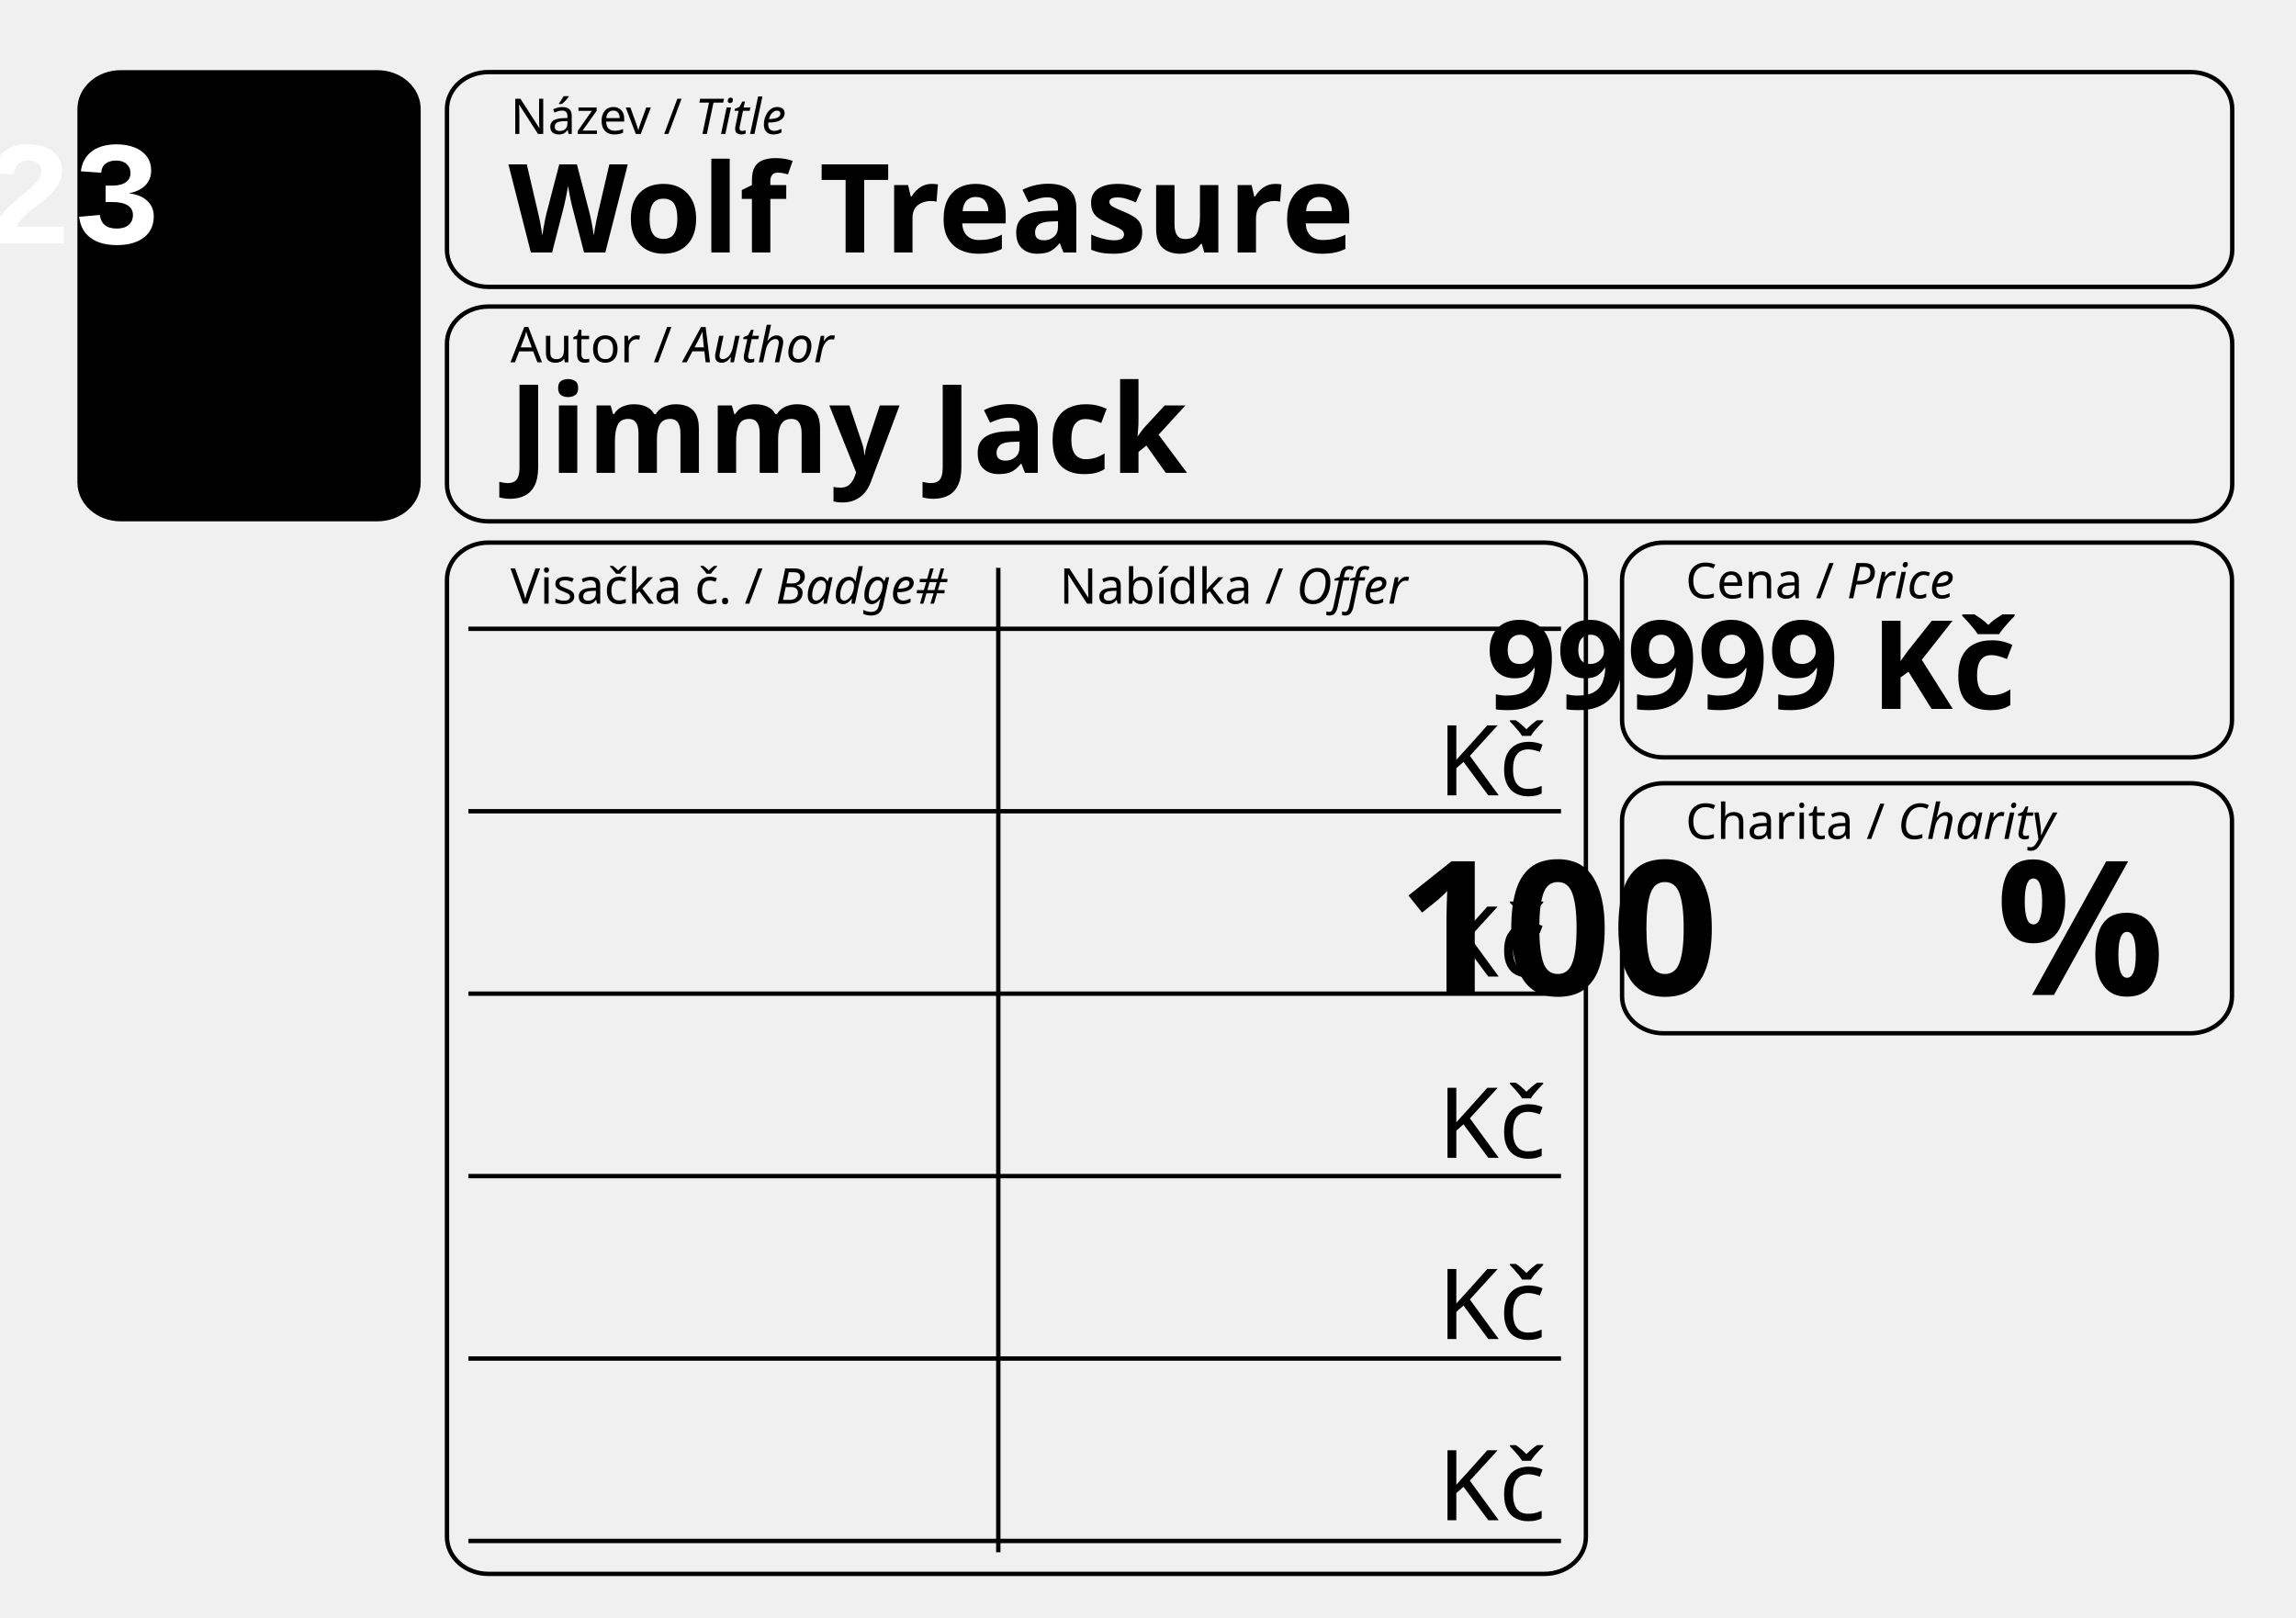
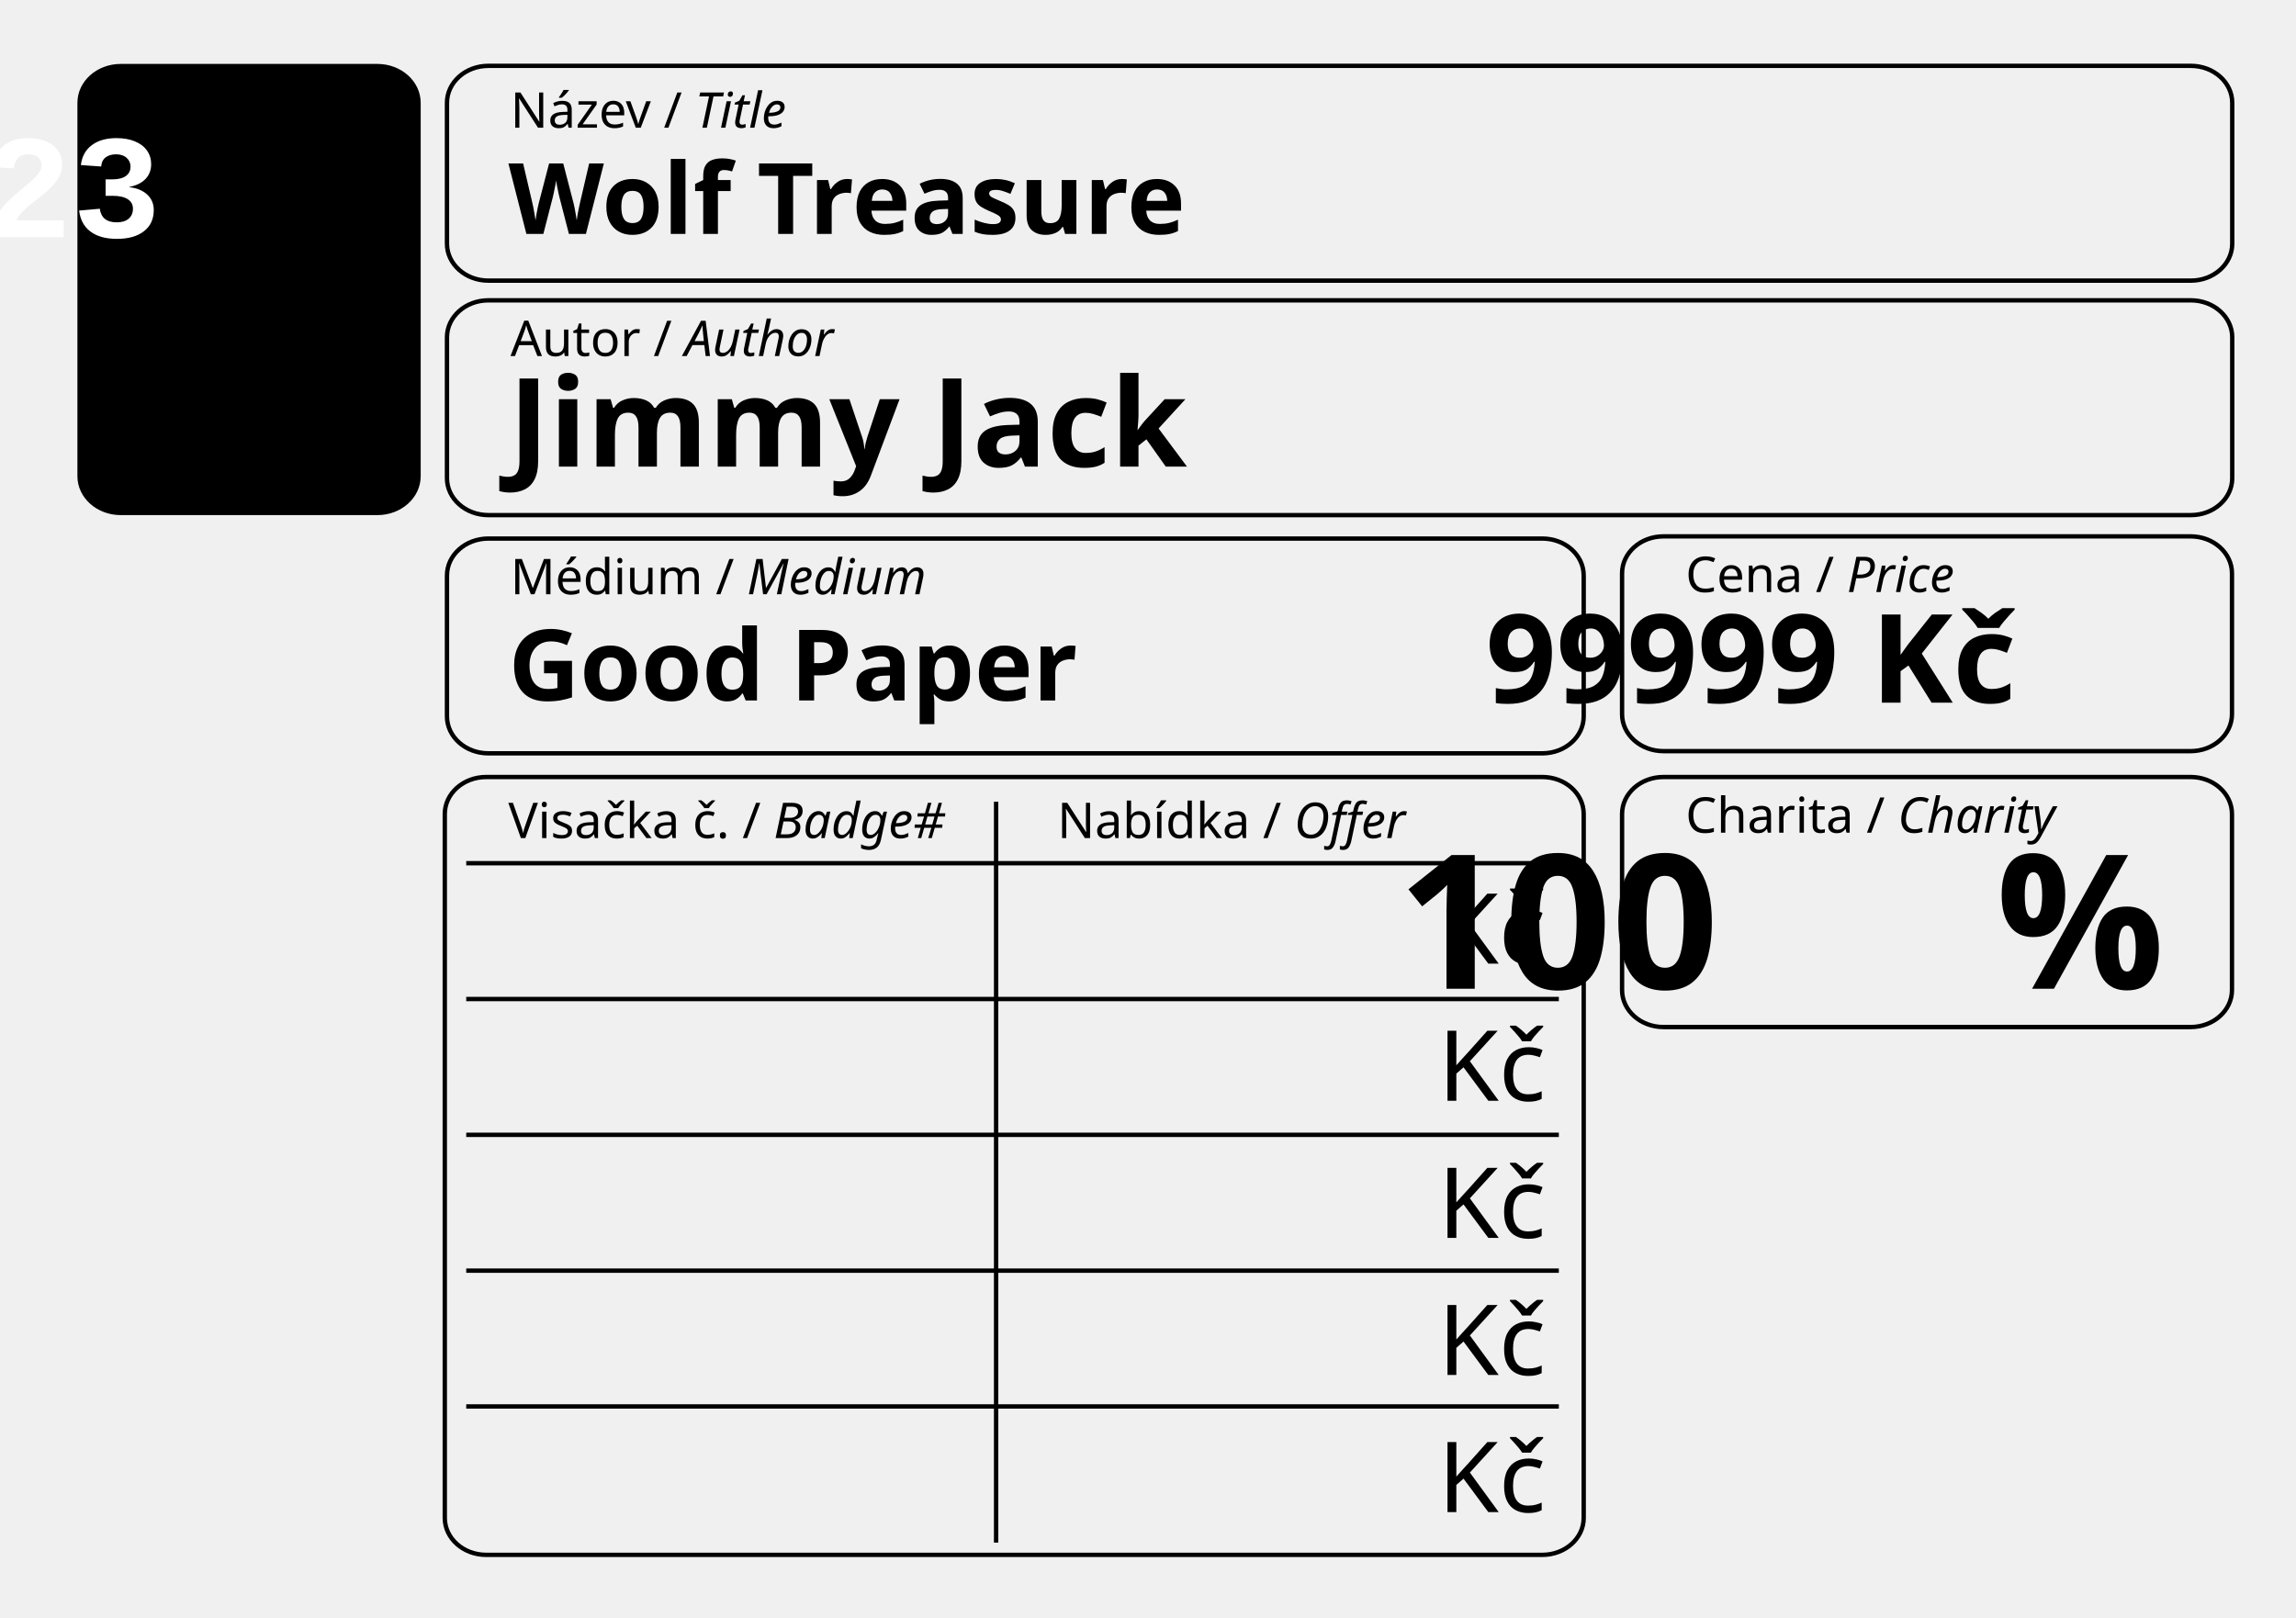
<svg xmlns="http://www.w3.org/2000/svg" width="744.094" height="524.409" id="svg2" version="1.1">
  <defs id="defs4" />
  <g id="layer1" transform="translate(0,-527.9527)">
-     <rect style="color:#000000;fill:#000000;stroke:#000000;stroke-width:1.25;marker:none;visibility:visible;display:inline;overflow:visible;enable-background:accumulate" id="rect2985" width="110" height="144.991" x="25.714" y="551.317" rx="13.407" ry="11.978" />
-     <rect ry="11.978" rx="13.407" y="551.317" x="144.857" height="69.616" width="578.571" id="rect3256" style="color:#000000;fill:none;stroke:#000000;stroke-width:1.417;stroke-miterlimit:4;stroke-dasharray:none;marker:none;visibility:visible;display:inline;overflow:visible;enable-background:accumulate" />
-     <text xml:space="preserve" style="font-size:24px;font-style:normal;font-variant:normal;font-weight:normal;font-stretch:normal;text-align:start;line-height:125%;letter-spacing:0px;word-spacing:0px;text-anchor:start;fill:#000000;fill-opacity:1;stroke:none;font-family:Book Antiqua;-inkscape-font-specification:Book Antiqua" x="165.443" y="571.372" id="text2989">
-       <tspan id="tspan2991" x="165.443" y="571.372" style="font-size:16px;font-style:normal;font-variant:normal;font-weight:normal;font-stretch:normal;text-align:start;text-anchor:start;font-family:Tahoma;-inkscape-font-specification:Tahoma">Název / <tspan style="font-style:italic" id="tspan3099">Title</tspan>
+     <rect style="color:#000000;fill:#000000;stroke:#000000;stroke-width:1.25;marker:none;visibility:visible;display:inline;overflow:visible;enable-background:accumulate" id="rect2985" width="110" height="144.991" x="25.714" y="549.297" rx="13.407" ry="11.978" />
+     <rect ry="11.978" rx="13.407" y="549.297" x="144.857" height="69.616" width="578.571" id="rect3256" style="color:#000000;fill:none;stroke:#000000;stroke-width:1.417;stroke-miterlimit:4;stroke-dasharray:none;marker:none;visibility:visible;display:inline;overflow:visible;enable-background:accumulate" />
+     <text xml:space="preserve" style="font-size:24px;font-style:normal;font-variant:normal;font-weight:normal;font-stretch:normal;text-align:start;line-height:125%;letter-spacing:0px;word-spacing:0px;text-anchor:start;fill:#000000;fill-opacity:1;stroke:none;font-family:Book Antiqua;-inkscape-font-specification:Book Antiqua" x="165.443" y="569.352" id="text2989">
+       <tspan id="tspan2991" x="165.443" y="569.352" style="font-size:16px;font-style:normal;font-variant:normal;font-weight:normal;font-stretch:normal;text-align:start;text-anchor:start;font-family:Tahoma;-inkscape-font-specification:Tahoma">Název / <tspan style="font-style:italic" id="tspan3099">Title</tspan>
      </tspan>
    </text>
-     <text id="item_title" y="609.791" x="164.765" style="font-size:40px;font-style:normal;font-variant:normal;font-weight:bold;font-stretch:normal;text-align:start;line-height:125%;letter-spacing:0px;word-spacing:0px;writing-mode:lr-tb;text-anchor:start;fill:#000000;fill-opacity:1;stroke:none;font-family:Book Antiqua;-inkscape-font-specification:Book Antiqua Bold" xml:space="preserve">
-       <tspan style="font-size:40px;font-style:normal;font-variant:normal;font-weight:bold;font-stretch:normal;text-align:start;line-height:125%;writing-mode:lr-tb;text-anchor:start;font-family:Book Antiqua;-inkscape-font-specification:Book Antiqua Bold" y="609.791" x="164.765" id="tspan3035">Wolf Treasure</tspan>
+     <text id="item_title" y="603.77" x="164.765" style="font-size:40px;font-style:normal;font-variant:normal;font-weight:bold;font-stretch:normal;text-align:start;line-height:125%;letter-spacing:0px;word-spacing:0px;writing-mode:lr-tb;text-anchor:start;fill:#000000;fill-opacity:1;stroke:none;font-family:Book Antiqua;-inkscape-font-specification:Book Antiqua Bold" xml:space="preserve">
+       <tspan style="font-size:32px;font-style:normal;font-variant:normal;font-weight:bold;font-stretch:normal;text-align:start;line-height:125%;writing-mode:lr-tb;text-anchor:start;font-family:Book Antiqua;-inkscape-font-specification:Book Antiqua Bold" y="603.77" x="164.765" id="tspan3035">Wolf Treasure</tspan>
    </text>
-     <rect style="color:#000000;fill:none;stroke:#000000;stroke-width:1.417;stroke-miterlimit:4;stroke-dasharray:none;marker:none;visibility:visible;display:inline;overflow:visible;enable-background:accumulate" id="rect3048" width="578.571" height="69.616" x="144.857" y="627.317" rx="13.407" ry="11.978" />
-     <text id="text3050" y="645.372" x="165.443" style="font-size:24px;font-style:normal;font-variant:normal;font-weight:normal;font-stretch:normal;text-align:start;line-height:125%;letter-spacing:0px;word-spacing:0px;text-anchor:start;fill:#000000;fill-opacity:1;stroke:none;font-family:Book Antiqua;-inkscape-font-specification:Book Antiqua" xml:space="preserve">
-       <tspan style="font-size:16px;font-style:normal;font-variant:normal;font-weight:normal;font-stretch:normal;text-align:start;text-anchor:start;font-family:Tahoma;-inkscape-font-specification:Tahoma" y="645.372" x="165.443" id="tspan3052">Autor / <tspan style="font-style:italic" id="tspan3101">Author</tspan>
+     <rect style="color:#000000;fill:none;stroke:#000000;stroke-width:1.417;stroke-miterlimit:4;stroke-dasharray:none;marker:none;visibility:visible;display:inline;overflow:visible;enable-background:accumulate" id="rect3048" width="578.571" height="69.616" x="144.857" y="625.297" rx="13.407" ry="11.978" />
+     <text id="text3050" y="643.352" x="165.443" style="font-size:24px;font-style:normal;font-variant:normal;font-weight:normal;font-stretch:normal;text-align:start;line-height:125%;letter-spacing:0px;word-spacing:0px;text-anchor:start;fill:#000000;fill-opacity:1;stroke:none;font-family:Book Antiqua;-inkscape-font-specification:Book Antiqua" xml:space="preserve">
+       <tspan style="font-size:16px;font-style:normal;font-variant:normal;font-weight:normal;font-stretch:normal;text-align:start;text-anchor:start;font-family:Tahoma;-inkscape-font-specification:Tahoma" y="643.352" x="165.443" id="tspan3052">Autor / <tspan style="font-style:italic" id="tspan3101">Author</tspan>
      </tspan>
    </text>
-     <text xml:space="preserve" style="font-size:40px;font-style:normal;font-variant:normal;font-weight:bold;font-stretch:normal;text-align:start;line-height:125%;letter-spacing:0px;word-spacing:0px;writing-mode:lr-tb;text-anchor:start;fill:#000000;fill-opacity:1;stroke:none;font-family:Book Antiqua;-inkscape-font-specification:Book Antiqua Bold" x="164.765" y="681.219" id="item_author">
-       <tspan id="tspan3056" x="164.765" y="681.219" style="font-size:40px;font-style:normal;font-variant:normal;font-weight:bold;font-stretch:normal;text-align:start;line-height:125%;writing-mode:lr-tb;text-anchor:start;font-family:Book Antiqua;-inkscape-font-specification:Book Antiqua Bold">Jimmy Jack</tspan>
+     <text xml:space="preserve" style="font-size:40px;font-style:normal;font-variant:normal;font-weight:bold;font-stretch:normal;text-align:start;line-height:125%;letter-spacing:0px;word-spacing:0px;writing-mode:lr-tb;text-anchor:start;fill:#000000;fill-opacity:1;stroke:none;font-family:Book Antiqua;-inkscape-font-specification:Book Antiqua Bold" x="164.765" y="679.199" id="item_author">
+       <tspan id="tspan3056" x="164.765" y="679.199" style="font-size:40px;font-style:normal;font-variant:normal;font-weight:bold;font-stretch:normal;text-align:start;line-height:125%;writing-mode:lr-tb;text-anchor:start;font-family:Book Antiqua;-inkscape-font-specification:Book Antiqua Bold">Jimmy Jack</tspan>
    </text>
-     <text id="item_code" y="606.847" x="81.066" style="font-size:48px;font-style:normal;font-variant:normal;font-weight:bold;font-stretch:normal;text-align:center;line-height:100%;letter-spacing:0px;word-spacing:0px;writing-mode:lr-tb;text-anchor:middle;fill:#ffffff;fill-opacity:1;stroke:none;font-family:Courier New;-inkscape-font-specification:Courier New Bold" xml:space="preserve">
-       <tspan style="font-size:48px;font-style:normal;font-variant:normal;font-weight:bold;font-stretch:normal;text-align:center;line-height:100%;writing-mode:lr-tb;text-anchor:middle;fill:#ffffff;font-family:Courier New;-inkscape-font-specification:Courier New Bold" y="606.847" x="81.066" id="tspan3064">J23</tspan>
+     <text id="item_code" y="604.827" x="81.066" style="font-size:48px;font-style:normal;font-variant:normal;font-weight:bold;font-stretch:normal;text-align:center;line-height:100%;letter-spacing:0px;word-spacing:0px;writing-mode:lr-tb;text-anchor:middle;fill:#ffffff;fill-opacity:1;stroke:none;font-family:Courier New;-inkscape-font-specification:Courier New Bold" xml:space="preserve">
+       <tspan style="font-size:48px;font-style:normal;font-variant:normal;font-weight:bold;font-stretch:normal;text-align:center;line-height:100%;writing-mode:lr-tb;text-anchor:middle;fill:#ffffff;font-family:Courier New;-inkscape-font-specification:Courier New Bold" y="604.827" x="81.066" id="tspan3064">J23</tspan>
    </text>
-     <rect ry="11.978" rx="13.407" y="703.822" x="144.857" height="334.266" width="369.101" id="rect3087" style="color:#000000;fill:none;stroke:#000000;stroke-width:1.417;stroke-miterlimit:4;stroke-dasharray:none;marker:none;visibility:visible;display:inline;overflow:visible;enable-background:accumulate" />
-     <text id="text3089" y="723.621" x="165.443" style="font-size:24px;font-style:normal;font-variant:normal;font-weight:normal;font-stretch:normal;text-align:start;line-height:125%;letter-spacing:0px;word-spacing:0px;text-anchor:start;fill:#000000;fill-opacity:1;stroke:none;font-family:Book Antiqua;-inkscape-font-specification:Book Antiqua" xml:space="preserve">
-       <tspan style="font-size:16px;font-style:normal;font-variant:normal;font-weight:normal;font-stretch:normal;text-align:start;text-anchor:start;font-family:Tahoma;-inkscape-font-specification:Tahoma" y="723.621" x="165.443" id="tspan3091">Visačka č. / <tspan style="font-style:italic" id="tspan3105">Badge#</tspan>
+     <g id="g3113" transform="translate(16.43421,-15.28565)">
+       <rect style="color:#000000;fill:none;stroke:#000000;stroke-width:1.417;stroke-miterlimit:4;stroke-dasharray:none;marker:none;visibility:visible;display:inline;overflow:visible;enable-background:accumulate" id="rect3087" width="369.101" height="252.123" x="127.714" y="795.088" rx="13.407" ry="11.978" />
+       <text xml:space="preserve" style="font-size:24px;font-style:normal;font-variant:normal;font-weight:normal;font-stretch:normal;text-align:start;line-height:125%;letter-spacing:0px;word-spacing:0px;text-anchor:start;fill:#000000;fill-opacity:1;stroke:none;font-family:Book Antiqua;-inkscape-font-specification:Book Antiqua" x="148.3" y="814.886" id="text3089">
+         <tspan id="tspan3091" x="148.3" y="814.886" style="font-size:16px;font-style:normal;font-variant:normal;font-weight:normal;font-stretch:normal;text-align:start;text-anchor:start;font-family:Tahoma;-inkscape-font-specification:Tahoma">Visačka č. / <tspan id="tspan3105" style="font-style:italic">Badge#</tspan>
+         </tspan>
+       </text>
+       <text id="text3107" y="814.886" x="326.229" style="font-size:24px;font-style:normal;font-variant:normal;font-weight:normal;font-stretch:normal;text-align:start;line-height:125%;letter-spacing:0px;word-spacing:0px;text-anchor:start;fill:#000000;fill-opacity:1;stroke:none;font-family:Book Antiqua;-inkscape-font-specification:Book Antiqua" xml:space="preserve">
+         <tspan style="font-size:16px;font-style:normal;font-variant:normal;font-weight:normal;font-stretch:normal;text-align:start;text-anchor:start;font-family:Tahoma;-inkscape-font-specification:Tahoma" y="814.886" x="326.229" id="tspan3109">Nabídka / <tspan id="tspan3113" style="font-style:italic">Offer</tspan>
+         </tspan>
+       </text>
+       <path id="path3121" d="m 134.662,823.03 354.094,0" style="fill:none;stroke:#000000;stroke-width:1.417;stroke-linecap:butt;stroke-linejoin:miter;stroke-miterlimit:4;stroke-opacity:1;stroke-dasharray:none" />
+       <path style="fill:none;stroke:#000000;stroke-width:1.417;stroke-linecap:butt;stroke-linejoin:miter;stroke-miterlimit:4;stroke-opacity:1;stroke-dasharray:none" d="m 306.388,1043.236 0,-240.14" id="path3893" />
+       <text xml:space="preserve" style="font-size:31.776px;font-style:normal;font-variant:normal;font-weight:bold;font-stretch:normal;text-align:start;line-height:125%;letter-spacing:0px;word-spacing:0px;writing-mode:lr-tb;text-anchor:start;fill:#000000;fill-opacity:1;stroke:none;font-family:Book Antiqua;-inkscape-font-specification:Book Antiqua Bold" x="449.602" y="855.586" id="text3895">
+         <tspan id="tspan3897" x="449.602" y="855.586" style="font-size:31.776px;font-style:normal;font-variant:normal;font-weight:normal;font-stretch:normal;text-align:start;line-height:125%;writing-mode:lr-tb;text-anchor:start;font-family:Book Antiqua;-inkscape-font-specification:Book Antiqua">Kč</tspan>
+       </text>
+       <path style="fill:none;stroke:#000000;stroke-width:1.417;stroke-linecap:butt;stroke-linejoin:miter;stroke-miterlimit:4;stroke-opacity:1;stroke-dasharray:none" d="m 134.662,911.068 354.094,0" id="path3901" />
+       <path id="path3903" d="m 134.662,955.088 354.094,0" style="fill:none;stroke:#000000;stroke-width:1.417;stroke-linecap:butt;stroke-linejoin:miter;stroke-miterlimit:4;stroke-opacity:1;stroke-dasharray:none" />
+       <path style="fill:none;stroke:#000000;stroke-width:1.417;stroke-linecap:butt;stroke-linejoin:miter;stroke-miterlimit:4;stroke-opacity:1;stroke-dasharray:none" d="m 134.662,999.107 354.094,0" id="path3905" />
+       <path style="fill:none;stroke:#000000;stroke-width:1.417;stroke-linecap:butt;stroke-linejoin:miter;stroke-miterlimit:4;stroke-opacity:1;stroke-dasharray:none" d="m 134.662,867.049 354.094,0" id="path3909" />
+       <text id="text3931" y="900.025" x="449.602" style="font-size:31.776px;font-style:normal;font-variant:normal;font-weight:bold;font-stretch:normal;text-align:start;line-height:125%;letter-spacing:0px;word-spacing:0px;writing-mode:lr-tb;text-anchor:start;fill:#000000;fill-opacity:1;stroke:none;font-family:Book Antiqua;-inkscape-font-specification:Book Antiqua Bold" xml:space="preserve">
+         <tspan style="font-size:31.776px;font-style:normal;font-variant:normal;font-weight:normal;font-stretch:normal;text-align:start;line-height:125%;writing-mode:lr-tb;text-anchor:start;font-family:Book Antiqua;-inkscape-font-specification:Book Antiqua" y="900.025" x="449.602" id="tspan3933">Kč</tspan>
+       </text>
+       <text xml:space="preserve" style="font-size:31.776px;font-style:normal;font-variant:normal;font-weight:bold;font-stretch:normal;text-align:start;line-height:125%;letter-spacing:0px;word-spacing:0px;writing-mode:lr-tb;text-anchor:start;fill:#000000;fill-opacity:1;stroke:none;font-family:Book Antiqua;-inkscape-font-specification:Book Antiqua Bold" x="449.602" y="944.465" id="text3935">
+         <tspan id="tspan3937" x="449.602" y="944.465" style="font-size:31.776px;font-style:normal;font-variant:normal;font-weight:normal;font-stretch:normal;text-align:start;line-height:125%;writing-mode:lr-tb;text-anchor:start;font-family:Book Antiqua;-inkscape-font-specification:Book Antiqua">Kč</tspan>
+       </text>
+       <text id="text3939" y="988.905" x="449.602" style="font-size:31.776px;font-style:normal;font-variant:normal;font-weight:bold;font-stretch:normal;text-align:start;line-height:125%;letter-spacing:0px;word-spacing:0px;writing-mode:lr-tb;text-anchor:start;fill:#000000;fill-opacity:1;stroke:none;font-family:Book Antiqua;-inkscape-font-specification:Book Antiqua Bold" xml:space="preserve">
+         <tspan style="font-size:31.776px;font-style:normal;font-variant:normal;font-weight:normal;font-stretch:normal;text-align:start;line-height:125%;writing-mode:lr-tb;text-anchor:start;font-family:Book Antiqua;-inkscape-font-specification:Book Antiqua" y="988.905" x="449.602" id="tspan3941">Kč</tspan>
+       </text>
+       <text xml:space="preserve" style="font-size:31.776px;font-style:normal;font-variant:normal;font-weight:bold;font-stretch:normal;text-align:start;line-height:125%;letter-spacing:0px;word-spacing:0px;writing-mode:lr-tb;text-anchor:start;fill:#000000;fill-opacity:1;stroke:none;font-family:Book Antiqua;-inkscape-font-specification:Book Antiqua Bold" x="449.602" y="1033.345" id="text3943">
+         <tspan id="tspan3945" x="449.602" y="1033.345" style="font-size:31.776px;font-style:normal;font-variant:normal;font-weight:normal;font-stretch:normal;text-align:start;line-height:125%;writing-mode:lr-tb;text-anchor:start;font-family:Book Antiqua;-inkscape-font-specification:Book Antiqua">Kč</tspan>
+       </text>
+     </g>
+     <rect ry="11.978" rx="13.407" y="701.802" x="525.685" height="69.616" width="197.66" id="rect3953" style="color:#000000;fill:none;stroke:#000000;stroke-width:1.417;stroke-miterlimit:4;stroke-dasharray:none;marker:none;visibility:visible;display:inline;overflow:visible;enable-background:accumulate" />
+     <text xml:space="preserve" style="font-size:24px;font-style:normal;font-variant:normal;font-weight:normal;font-stretch:normal;text-align:start;line-height:125%;letter-spacing:0px;word-spacing:0px;text-anchor:start;fill:#000000;fill-opacity:1;stroke:none;font-family:Book Antiqua;-inkscape-font-specification:Book Antiqua" x="546.27" y="719.857" id="text3955">
+       <tspan id="tspan3957" x="546.27" y="719.857" style="font-size:16px;font-style:normal;font-variant:normal;font-weight:normal;font-stretch:normal;text-align:start;text-anchor:start;font-family:Tahoma;-inkscape-font-specification:Tahoma">Cena / <tspan style="font-style:italic" id="tspan4001">Price</tspan>
      </tspan>
    </text>
-     <text xml:space="preserve" style="font-size:24px;font-style:normal;font-variant:normal;font-weight:normal;font-stretch:normal;text-align:start;line-height:125%;letter-spacing:0px;word-spacing:0px;text-anchor:start;fill:#000000;fill-opacity:1;stroke:none;font-family:Book Antiqua;-inkscape-font-specification:Book Antiqua" x="343.372" y="723.621" id="text3107">
-       <tspan id="tspan3109" x="343.372" y="723.621" style="font-size:16px;font-style:normal;font-variant:normal;font-weight:normal;font-stretch:normal;text-align:start;text-anchor:start;font-family:Tahoma;-inkscape-font-specification:Tahoma">Nabídka / <tspan style="font-style:italic" id="tspan3113">Offer</tspan>
+     <text id="item_amount_1" y="755.704" x="705.416" style="font-size:40px;font-style:normal;font-variant:normal;font-weight:bold;font-stretch:normal;text-align:end;line-height:125%;letter-spacing:0px;word-spacing:0px;writing-mode:lr-tb;text-anchor:end;fill:#000000;fill-opacity:1;stroke:none;font-family:Book Antiqua;-inkscape-font-specification:Book Antiqua Bold" xml:space="preserve">
+       <tspan style="font-size:40px;font-style:normal;font-variant:normal;font-weight:bold;font-stretch:normal;text-align:end;line-height:125%;writing-mode:lr-tb;text-anchor:end;font-family:Book Antiqua;-inkscape-font-specification:Book Antiqua Bold" y="755.704" x="705.416" id="tspan3963">99999 Kč</tspan>
+     </text>
+     <rect style="color:#000000;fill:none;stroke:#000000;stroke-width:1.417;stroke-miterlimit:4;stroke-dasharray:none;marker:none;visibility:visible;display:inline;overflow:visible;enable-background:accumulate" id="rect4025" width="197.66" height="81.045" x="525.685" y="779.802" rx="13.407" ry="11.978" />
+     <text id="text4027" y="797.857" x="546.27" style="font-size:24px;font-style:normal;font-variant:normal;font-weight:normal;font-stretch:normal;text-align:start;line-height:125%;letter-spacing:0px;word-spacing:0px;text-anchor:start;fill:#000000;fill-opacity:1;stroke:none;font-family:Book Antiqua;-inkscape-font-specification:Book Antiqua" xml:space="preserve">
+       <tspan style="font-size:16px;font-style:normal;font-variant:normal;font-weight:normal;font-stretch:normal;text-align:start;text-anchor:start;font-family:Tahoma;-inkscape-font-specification:Tahoma" y="797.857" x="546.27" id="tspan4029">Charita / <tspan style="font-style:italic" id="tspan4041">Charity</tspan>
      </tspan>
    </text>
-     <path style="fill:none;stroke:#000000;stroke-width:1.417;stroke-linecap:butt;stroke-linejoin:miter;stroke-miterlimit:4;stroke-opacity:1;stroke-dasharray:none" d="m 151.805,731.765 354.094,0" id="path3121" />
-     <path id="path3893" d="m 323.531,1031.081 0,-319.075" style="fill:none;stroke:#000000;stroke-width:1.417;stroke-linecap:butt;stroke-linejoin:miter;stroke-miterlimit:4;stroke-opacity:1;stroke-dasharray:none" />
-     <text id="text3895" y="785.749" x="466.03" style="font-size:31.776px;font-style:normal;font-variant:normal;font-weight:bold;font-stretch:normal;text-align:start;line-height:125%;letter-spacing:0px;word-spacing:0px;writing-mode:lr-tb;text-anchor:start;fill:#000000;fill-opacity:1;stroke:none;font-family:Book Antiqua;-inkscape-font-specification:Book Antiqua Bold" xml:space="preserve">
-       <tspan style="font-size:31.776px;font-style:normal;font-variant:normal;font-weight:normal;font-stretch:normal;text-align:start;line-height:125%;writing-mode:lr-tb;text-anchor:start;font-family:Book Antiqua;-inkscape-font-specification:Book Antiqua" y="785.749" x="466.03" id="tspan3897">Kč</tspan>
+     <text xml:space="preserve" style="font-size:60.681px;font-style:normal;font-variant:normal;font-weight:bold;font-stretch:normal;text-align:end;line-height:125%;letter-spacing:0px;word-spacing:0px;writing-mode:lr-tb;text-anchor:end;fill:#000000;fill-opacity:1;stroke:none;font-family:Book Antiqua;-inkscape-font-specification:Book Antiqua Bold" x="635.893" y="848.427" id="item_charity">
+       <tspan id="tspan4035" x="635.893" y="848.427" style="font-size:60.681px;font-style:normal;font-variant:normal;font-weight:bold;font-stretch:normal;text-align:end;line-height:125%;writing-mode:lr-tb;text-anchor:end;font-family:Book Antiqua;-inkscape-font-specification:Book Antiqua Bold">100</tspan>
    </text>
-     <path id="path3901" d="m 151.805,790.896 354.094,0" style="fill:none;stroke:#000000;stroke-width:1.417;stroke-linecap:butt;stroke-linejoin:miter;stroke-miterlimit:4;stroke-opacity:1;stroke-dasharray:none" />
-     <path style="fill:none;stroke:#000000;stroke-width:1.417;stroke-linecap:butt;stroke-linejoin:miter;stroke-miterlimit:4;stroke-opacity:1;stroke-dasharray:none" d="m 151.805,850.027 354.094,0" id="path3903" />
-     <path id="path3905" d="m 151.805,909.158 354.094,0" style="fill:none;stroke:#000000;stroke-width:1.417;stroke-linecap:butt;stroke-linejoin:miter;stroke-miterlimit:4;stroke-opacity:1;stroke-dasharray:none" />
-     <path style="fill:none;stroke:#000000;stroke-width:1.417;stroke-linecap:butt;stroke-linejoin:miter;stroke-miterlimit:4;stroke-opacity:1;stroke-dasharray:none" d="m 151.805,968.289 354.094,0" id="path3907" />
-     <path id="path3909" d="m 151.805,1027.42 354.094,0" style="fill:none;stroke:#000000;stroke-width:1.417;stroke-linecap:butt;stroke-linejoin:miter;stroke-miterlimit:4;stroke-opacity:1;stroke-dasharray:none" />
-     <text xml:space="preserve" style="font-size:31.776px;font-style:normal;font-variant:normal;font-weight:bold;font-stretch:normal;text-align:start;line-height:125%;letter-spacing:0px;word-spacing:0px;writing-mode:lr-tb;text-anchor:start;fill:#000000;fill-opacity:1;stroke:none;font-family:Book Antiqua;-inkscape-font-specification:Book Antiqua Bold" x="466.03" y="844.487" id="text3931">
-       <tspan id="tspan3933" x="466.03" y="844.487" style="font-size:31.776px;font-style:normal;font-variant:normal;font-weight:normal;font-stretch:normal;text-align:start;line-height:125%;writing-mode:lr-tb;text-anchor:start;font-family:Book Antiqua;-inkscape-font-specification:Book Antiqua">Kč</tspan>
+     <text id="text4037" y="848.427" x="646.845" style="font-size:60.681px;font-style:normal;font-variant:normal;font-weight:bold;font-stretch:normal;text-align:end;line-height:125%;letter-spacing:0px;word-spacing:0px;writing-mode:lr-tb;text-anchor:end;fill:#000000;fill-opacity:1;stroke:none;font-family:Book Antiqua;-inkscape-font-specification:Book Antiqua Bold" xml:space="preserve">
+       <tspan style="font-size:60.681px;font-style:normal;font-variant:normal;font-weight:bold;font-stretch:normal;text-align:start;line-height:125%;writing-mode:lr-tb;text-anchor:start;font-family:Book Antiqua;-inkscape-font-specification:Book Antiqua Bold" y="848.427" x="646.845" id="tspan4039">%</tspan>
    </text>
-     <text id="text3935" y="903.225" x="466.03" style="font-size:31.776px;font-style:normal;font-variant:normal;font-weight:bold;font-stretch:normal;text-align:start;line-height:125%;letter-spacing:0px;word-spacing:0px;writing-mode:lr-tb;text-anchor:start;fill:#000000;fill-opacity:1;stroke:none;font-family:Book Antiqua;-inkscape-font-specification:Book Antiqua Bold" xml:space="preserve">
-       <tspan style="font-size:31.776px;font-style:normal;font-variant:normal;font-weight:normal;font-stretch:normal;text-align:start;line-height:125%;writing-mode:lr-tb;text-anchor:start;font-family:Book Antiqua;-inkscape-font-specification:Book Antiqua" y="903.225" x="466.03" id="tspan3937">Kč</tspan>
-     </text>
-     <text xml:space="preserve" style="font-size:31.776px;font-style:normal;font-variant:normal;font-weight:bold;font-stretch:normal;text-align:start;line-height:125%;letter-spacing:0px;word-spacing:0px;writing-mode:lr-tb;text-anchor:start;fill:#000000;fill-opacity:1;stroke:none;font-family:Book Antiqua;-inkscape-font-specification:Book Antiqua Bold" x="466.03" y="961.963" id="text3939">
-       <tspan id="tspan3941" x="466.03" y="961.963" style="font-size:31.776px;font-style:normal;font-variant:normal;font-weight:normal;font-stretch:normal;text-align:start;line-height:125%;writing-mode:lr-tb;text-anchor:start;font-family:Book Antiqua;-inkscape-font-specification:Book Antiqua">Kč</tspan>
-     </text>
-     <text id="text3943" y="1020.702" x="466.03" style="font-size:31.776px;font-style:normal;font-variant:normal;font-weight:bold;font-stretch:normal;text-align:start;line-height:125%;letter-spacing:0px;word-spacing:0px;writing-mode:lr-tb;text-anchor:start;fill:#000000;fill-opacity:1;stroke:none;font-family:Book Antiqua;-inkscape-font-specification:Book Antiqua Bold" xml:space="preserve">
-       <tspan style="font-size:31.776px;font-style:normal;font-variant:normal;font-weight:normal;font-stretch:normal;text-align:start;line-height:125%;writing-mode:lr-tb;text-anchor:start;font-family:Book Antiqua;-inkscape-font-specification:Book Antiqua" y="1020.702" x="466.03" id="tspan3945">Kč</tspan>
-     </text>
-     <rect ry="11.978" rx="13.407" y="703.823" x="525.685" height="69.616" width="197.66" id="rect3953" style="color:#000000;fill:none;stroke:#000000;stroke-width:1.417;stroke-miterlimit:4;stroke-dasharray:none;marker:none;visibility:visible;display:inline;overflow:visible;enable-background:accumulate" />
-     <text xml:space="preserve" style="font-size:24px;font-style:normal;font-variant:normal;font-weight:normal;font-stretch:normal;text-align:start;line-height:125%;letter-spacing:0px;word-spacing:0px;text-anchor:start;fill:#000000;fill-opacity:1;stroke:none;font-family:Book Antiqua;-inkscape-font-specification:Book Antiqua" x="546.27" y="721.877" id="text3955">
-       <tspan id="tspan3957" x="546.27" y="721.877" style="font-size:16px;font-style:normal;font-variant:normal;font-weight:normal;font-stretch:normal;text-align:start;text-anchor:start;font-family:Tahoma;-inkscape-font-specification:Tahoma">Cena / <tspan style="font-style:italic" id="tspan4001">Price</tspan>
-       </tspan>
-     </text>
-     <text id="item_amount_1" y="757.724" x="705.416" style="font-size:40px;font-style:normal;font-variant:normal;font-weight:bold;font-stretch:normal;text-align:end;line-height:125%;letter-spacing:0px;word-spacing:0px;writing-mode:lr-tb;text-anchor:end;fill:#000000;fill-opacity:1;stroke:none;font-family:Book Antiqua;-inkscape-font-specification:Book Antiqua Bold" xml:space="preserve">
-       <tspan style="font-size:40px;font-style:normal;font-variant:normal;font-weight:bold;font-stretch:normal;text-align:end;line-height:125%;writing-mode:lr-tb;text-anchor:end;font-family:Book Antiqua;-inkscape-font-specification:Book Antiqua Bold" y="757.724" x="705.416" id="tspan3963">99999 Kč</tspan>
-     </text>
-     <rect style="color:#000000;fill:none;stroke:#000000;stroke-width:1.417;stroke-miterlimit:4;stroke-dasharray:none;marker:none;visibility:visible;display:inline;overflow:visible;enable-background:accumulate" id="rect4025" width="197.66" height="81.045" x="525.685" y="781.823" rx="13.407" ry="11.978" />
-     <text id="text4027" y="799.877" x="546.27" style="font-size:24px;font-style:normal;font-variant:normal;font-weight:normal;font-stretch:normal;text-align:start;line-height:125%;letter-spacing:0px;word-spacing:0px;text-anchor:start;fill:#000000;fill-opacity:1;stroke:none;font-family:Book Antiqua;-inkscape-font-specification:Book Antiqua" xml:space="preserve">
-       <tspan style="font-size:16px;font-style:normal;font-variant:normal;font-weight:normal;font-stretch:normal;text-align:start;text-anchor:start;font-family:Tahoma;-inkscape-font-specification:Tahoma" y="799.877" x="546.27" id="tspan4029">Charita / <tspan style="font-style:italic" id="tspan4041">Charity</tspan>
-       </tspan>
-     </text>
-     <text xml:space="preserve" style="font-size:60.681px;font-style:normal;font-variant:normal;font-weight:bold;font-stretch:normal;text-align:end;line-height:125%;letter-spacing:0px;word-spacing:0px;writing-mode:lr-tb;text-anchor:end;fill:#000000;fill-opacity:1;stroke:none;font-family:Book Antiqua;-inkscape-font-specification:Book Antiqua Bold" x="635.893" y="850.447" id="item_charity">
-       <tspan id="tspan4035" x="635.893" y="850.447" style="font-size:60.681px;font-style:normal;font-variant:normal;font-weight:bold;font-stretch:normal;text-align:end;line-height:125%;writing-mode:lr-tb;text-anchor:end;font-family:Book Antiqua;-inkscape-font-specification:Book Antiqua Bold">100</tspan>
-     </text>
-     <text id="text4037" y="850.447" x="646.845" style="font-size:60.681px;font-style:normal;font-variant:normal;font-weight:bold;font-stretch:normal;text-align:end;line-height:125%;letter-spacing:0px;word-spacing:0px;writing-mode:lr-tb;text-anchor:end;fill:#000000;fill-opacity:1;stroke:none;font-family:Book Antiqua;-inkscape-font-specification:Book Antiqua Bold" xml:space="preserve">
-       <tspan style="font-size:60.681px;font-style:normal;font-variant:normal;font-weight:bold;font-stretch:normal;text-align:start;line-height:125%;writing-mode:lr-tb;text-anchor:start;font-family:Book Antiqua;-inkscape-font-specification:Book Antiqua Bold" y="850.447" x="646.845" id="tspan4039">%</tspan>
-     </text>
+     <g id="g3099" transform="translate(0,247.3363)">
+       <rect style="color:#000000;fill:none;stroke:#000000;stroke-width:1.417;stroke-miterlimit:4;stroke-dasharray:none;marker:none;visibility:visible;display:inline;overflow:visible;enable-background:accumulate" id="rect3069" width="368.393" height="69.616" x="144.857" y="455.175" rx="13.407" ry="11.978" />
+       <text id="text3071" y="473.229" x="165.443" style="font-size:24px;font-style:normal;font-variant:normal;font-weight:normal;font-stretch:normal;text-align:start;line-height:125%;letter-spacing:0px;word-spacing:0px;text-anchor:start;fill:#000000;fill-opacity:1;stroke:none;font-family:Book Antiqua;-inkscape-font-specification:Book Antiqua" xml:space="preserve">
+         <tspan style="font-size:16px;font-style:normal;font-variant:normal;font-weight:normal;font-stretch:normal;text-align:start;text-anchor:start;font-family:Tahoma;-inkscape-font-specification:Tahoma" y="473.229" x="165.443" id="tspan3073">Médium / <tspan id="tspan3089" style="font-style:italic">Medium</tspan>
+         </tspan>
+       </text>
+       <text xml:space="preserve" style="font-size:40px;font-style:normal;font-variant:normal;font-weight:bold;font-stretch:normal;text-align:start;line-height:125%;letter-spacing:0px;word-spacing:0px;writing-mode:lr-tb;text-anchor:start;fill:#000000;fill-opacity:1;stroke:none;font-family:Book Antiqua;-inkscape-font-specification:Book Antiqua Bold" x="164.765" y="507.648" id="item_medium">
+         <tspan id="tspan3079" x="164.765" y="507.648" style="font-size:32px;font-style:normal;font-variant:normal;font-weight:bold;font-stretch:normal;text-align:start;line-height:125%;writing-mode:lr-tb;text-anchor:start;font-family:Book Antiqua;-inkscape-font-specification:Book Antiqua Bold">Good Paper</tspan>
+       </text>
+     </g>
  </g>
</svg>
